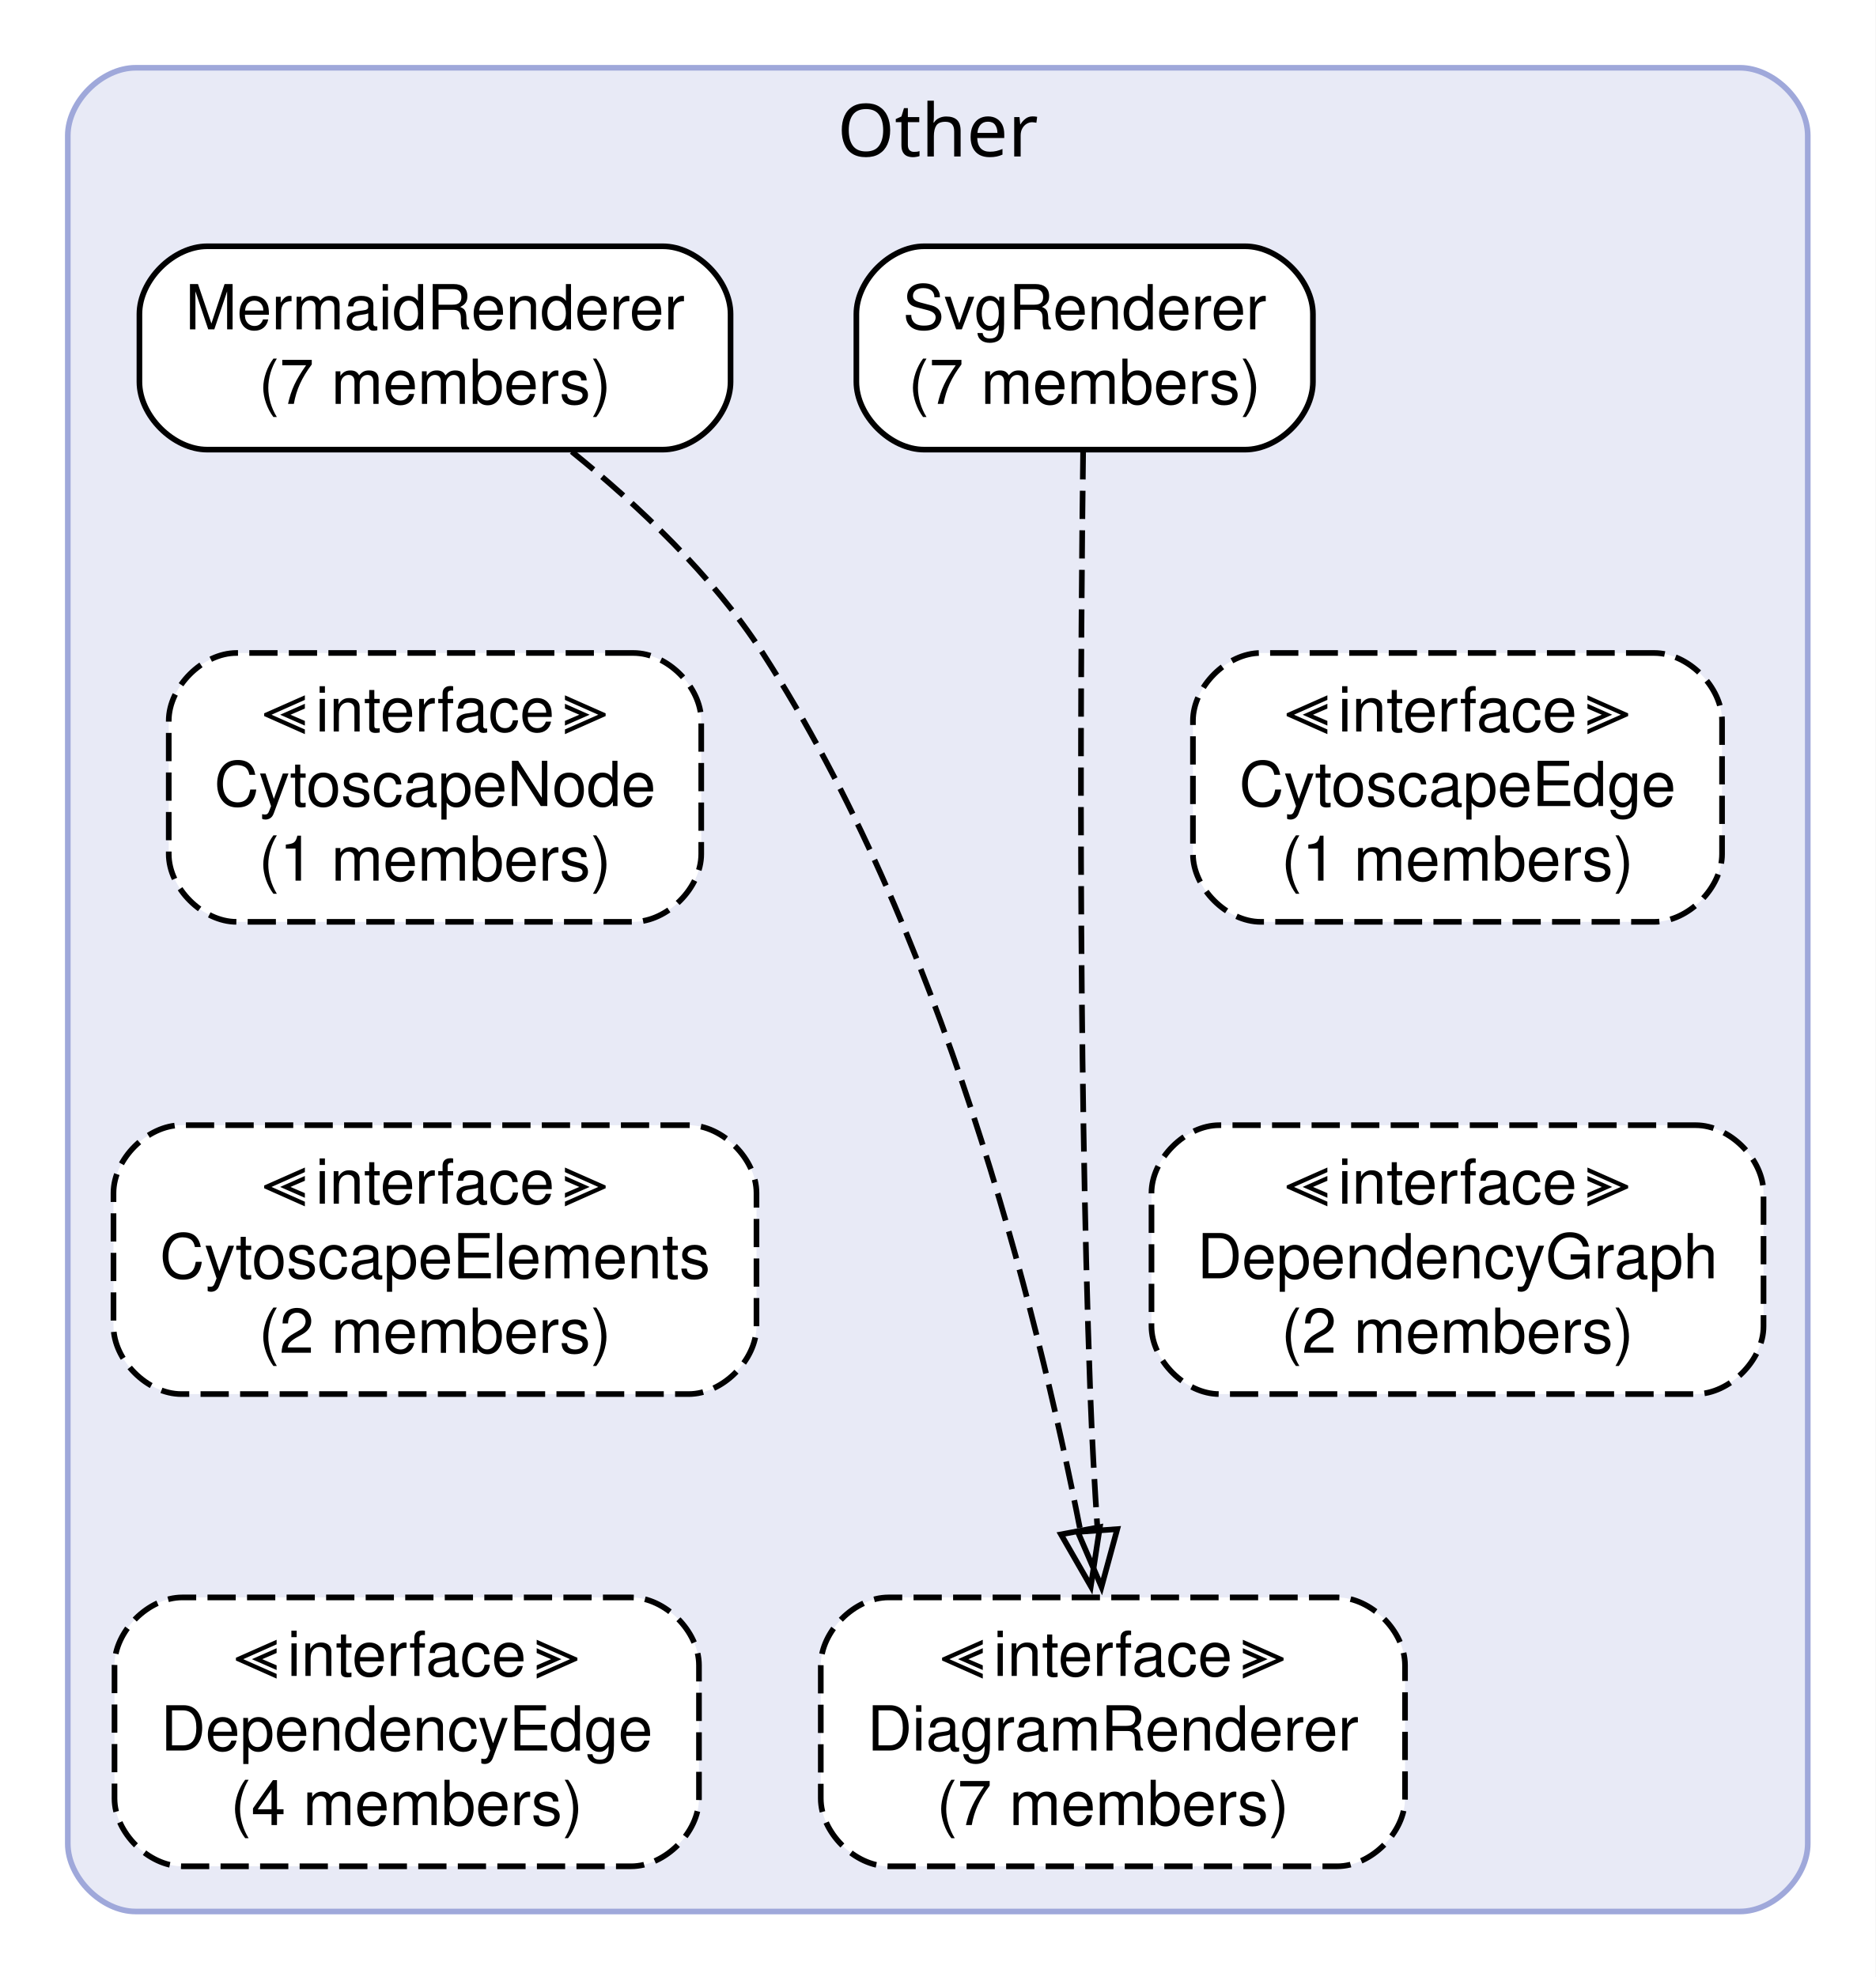
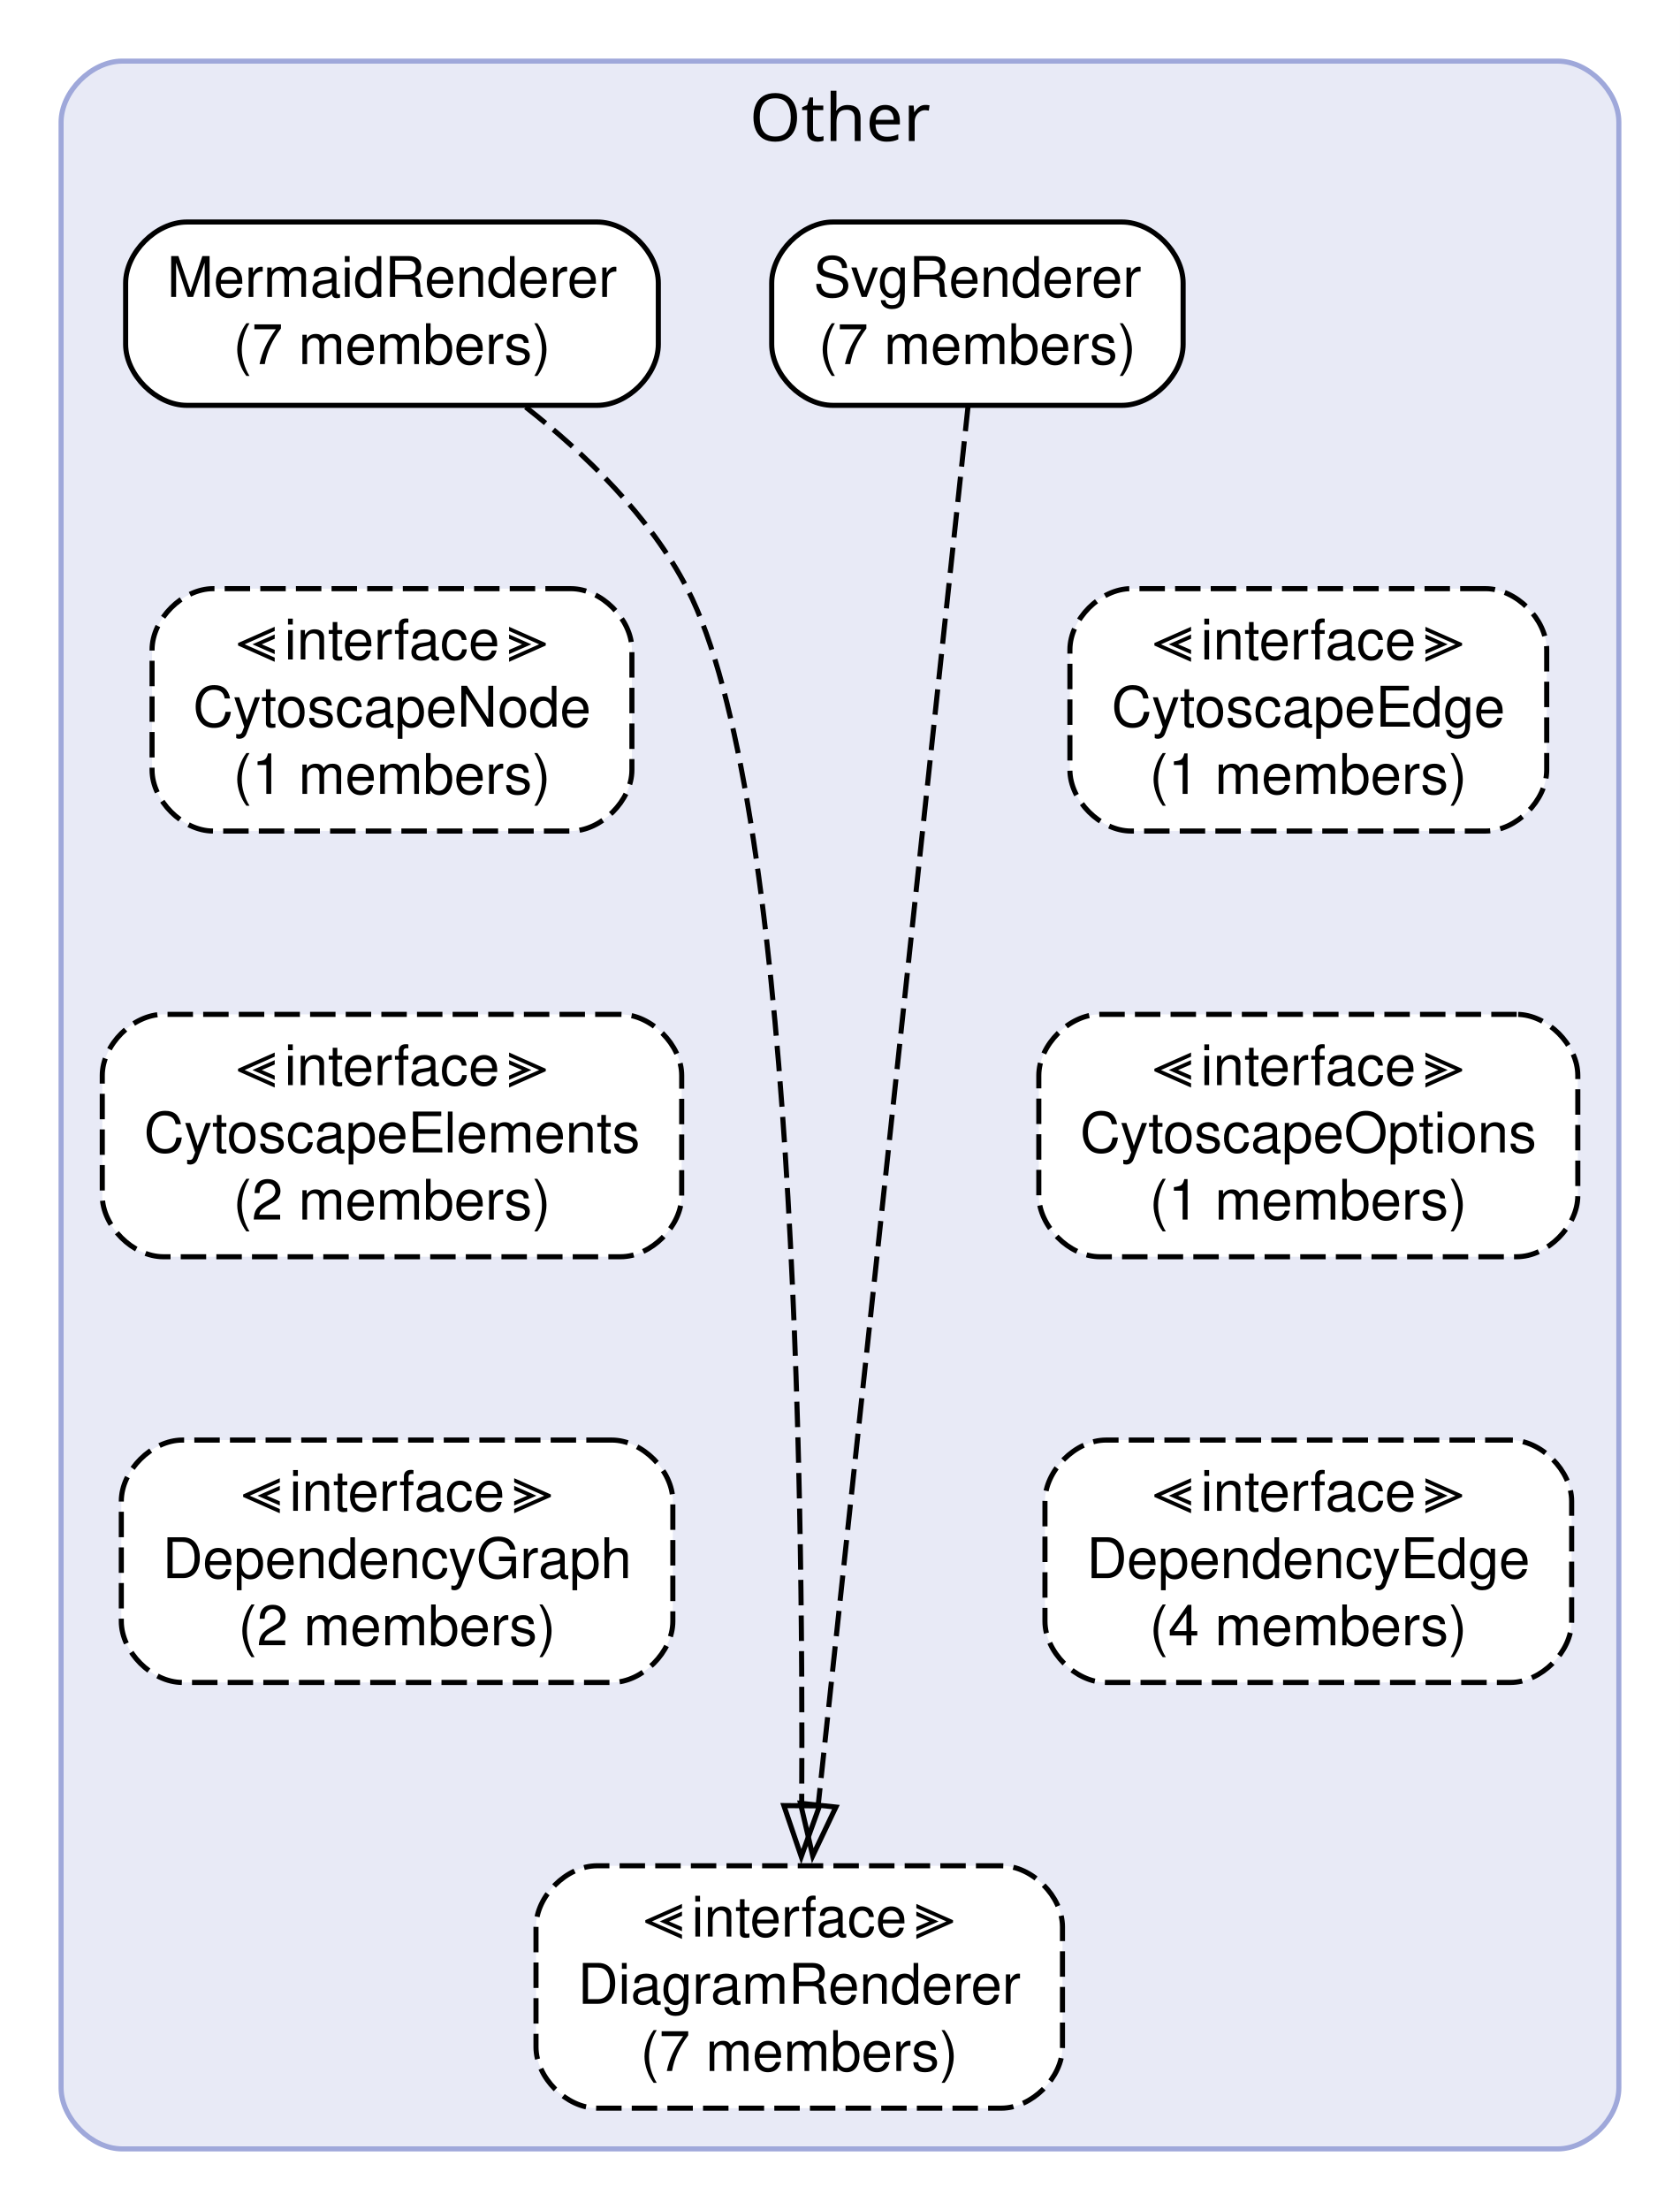
- <svg xmlns="http://www.w3.org/2000/svg" width="332pt" height="350pt" viewBox="0.00 0.00 332.00 350.00">
-   <g id="graph0" class="graph" transform="scale(1 1) rotate(0) translate(4 346.4)">
-     <polygon fill="white" stroke="none" points="-4,4 -4,-346.4 328,-346.4 328,4 -4,4" />
+ <svg xmlns="http://www.w3.org/2000/svg" width="330pt" height="434pt" viewBox="0.00 0.00 330.00 434.00">
+   <g id="graph0" class="graph" transform="scale(1 1) rotate(0) translate(4 430)">
+     <polygon fill="white" stroke="none" points="-4,4 -4,-430 326,-430 326,4 -4,4" />
    <g id="clust1" class="cluster">
-       <path fill="#e8eaf6" stroke="#9fa8da" d="M20,-8C20,-8 304,-8 304,-8 310,-8 316,-14 316,-20 316,-20 316,-322.4 316,-322.4 316,-328.4 310,-334.4 304,-334.4 304,-334.4 20,-334.4 20,-334.4 14,-334.4 8,-328.4 8,-322.4 8,-322.4 8,-20 8,-20 8,-14 14,-8 20,-8" />
-       <text xml:space="preserve" text-anchor="middle" x="162" y="-318.7" font-family="Helvetica Bold" font-size="13.00">Other</text>
+       <path fill="#e8eaf6" stroke="#9fa8da" d="M20,-8C20,-8 302,-8 302,-8 308,-8 314,-14 314,-20 314,-20 314,-406 314,-406 314,-412 308,-418 302,-418 302,-418 20,-418 20,-418 14,-418 8,-412 8,-406 8,-406 8,-20 8,-20 8,-14 14,-8 20,-8" />
+       <text xml:space="preserve" text-anchor="middle" x="161" y="-402.3" font-family="Helvetica Bold" font-size="13.00">Other</text>
    </g>
    <g id="node1" class="node">
-       <path fill="white" stroke="black" d="M113.32,-302.8C113.32,-302.8 32.68,-302.8 32.68,-302.8 26.68,-302.8 20.68,-296.8 20.68,-290.8 20.68,-290.8 20.68,-278.8 20.68,-278.8 20.68,-272.8 26.68,-266.8 32.68,-266.8 32.68,-266.8 113.32,-266.8 113.32,-266.8 119.32,-266.8 125.32,-272.8 125.32,-278.8 125.32,-278.8 125.32,-290.8 125.32,-290.8 125.32,-296.8 119.32,-302.8 113.32,-302.8" />
-       <text xml:space="preserve" text-anchor="middle" x="73" y="-288.1" font-family="Helvetica,sans-Serif" font-size="11.00">MermaidRenderer</text>
-       <text xml:space="preserve" text-anchor="middle" x="73" y="-274.9" font-family="Helvetica,sans-Serif" font-size="11.00">(7 members)</text>
+       <path fill="white" stroke="black" d="M113.32,-386.4C113.32,-386.4 32.68,-386.4 32.68,-386.4 26.68,-386.4 20.68,-380.4 20.68,-374.4 20.68,-374.4 20.68,-362.4 20.68,-362.4 20.68,-356.4 26.68,-350.4 32.68,-350.4 32.68,-350.4 113.32,-350.4 113.32,-350.4 119.32,-350.4 125.32,-356.4 125.32,-362.4 125.32,-362.4 125.32,-374.4 125.32,-374.4 125.32,-380.4 119.32,-386.4 113.32,-386.4" />
+       <text xml:space="preserve" text-anchor="middle" x="73" y="-371.7" font-family="Helvetica,sans-Serif" font-size="11.00">MermaidRenderer</text>
+       <text xml:space="preserve" text-anchor="middle" x="73" y="-358.5" font-family="Helvetica,sans-Serif" font-size="11.00">(7 members)</text>
    </g>
    <g id="node3" class="node">
-       <path fill="white" stroke="black" stroke-dasharray="5,2" d="M108.13,-230.8C108.13,-230.8 37.87,-230.8 37.87,-230.8 31.87,-230.8 25.87,-224.8 25.87,-218.8 25.87,-218.8 25.87,-195.2 25.87,-195.2 25.87,-189.2 31.87,-183.2 37.87,-183.2 37.87,-183.2 108.13,-183.2 108.13,-183.2 114.13,-183.2 120.13,-189.2 120.13,-195.2 120.13,-195.2 120.13,-218.8 120.13,-218.8 120.13,-224.8 114.13,-230.8 108.13,-230.8" />
+       <path fill="white" stroke="black" stroke-dasharray="5,2" d="M108.13,-314.4C108.13,-314.4 37.87,-314.4 37.87,-314.4 31.87,-314.4 25.87,-308.4 25.87,-302.4 25.87,-302.4 25.87,-278.8 25.87,-278.8 25.87,-272.8 31.87,-266.8 37.87,-266.8 37.87,-266.8 108.13,-266.8 108.13,-266.8 114.13,-266.8 120.13,-272.8 120.13,-278.8 120.13,-278.8 120.13,-302.4 120.13,-302.4 120.13,-308.4 114.13,-314.4 108.13,-314.4" />
+       <text xml:space="preserve" text-anchor="middle" x="73" y="-300.5" font-family="Helvetica,sans-Serif" font-size="11.00">≪interface≫</text>
+       <text xml:space="preserve" text-anchor="middle" x="73" y="-287.3" font-family="Helvetica,sans-Serif" font-size="11.00">CytoscapeNode</text>
+       <text xml:space="preserve" text-anchor="middle" x="73" y="-274.1" font-family="Helvetica,sans-Serif" font-size="11.00">(1 members)</text>
+     </g>
+     <g id="node9" class="node">
+       <path fill="white" stroke="black" stroke-dasharray="5,2" d="M192.71,-63.6C192.71,-63.6 113.29,-63.6 113.29,-63.6 107.29,-63.6 101.29,-57.6 101.29,-51.6 101.29,-51.6 101.29,-28 101.29,-28 101.29,-22 107.29,-16 113.29,-16 113.29,-16 192.71,-16 192.71,-16 198.71,-16 204.71,-22 204.71,-28 204.71,-28 204.71,-51.6 204.71,-51.6 204.71,-57.6 198.71,-63.6 192.71,-63.6" />
+       <text xml:space="preserve" text-anchor="middle" x="153" y="-49.7" font-family="Helvetica,sans-Serif" font-size="11.00">≪interface≫</text>
+       <text xml:space="preserve" text-anchor="middle" x="153" y="-36.5" font-family="Helvetica,sans-Serif" font-size="11.00">DiagramRenderer</text>
+       <text xml:space="preserve" text-anchor="middle" x="153" y="-23.3" font-family="Helvetica,sans-Serif" font-size="11.00">(7 members)</text>
+     </g>
+     <g id="edge5" class="edge">
+       <path fill="none" stroke="black" stroke-dasharray="5,2" d="M99.28,-350.05C110.96,-340.88 123.71,-328.59 131,-314.4 151.98,-273.59 153.84,-139.34 153.48,-75.33" />
+       <polygon fill="none" stroke="black" points="156.98,-75.36 153.4,-65.39 149.98,-75.42 156.98,-75.36" />
+     </g>
+     <g id="node2" class="node">
+       <path fill="white" stroke="black" d="M216.41,-386.4C216.41,-386.4 159.59,-386.4 159.59,-386.4 153.59,-386.4 147.59,-380.4 147.59,-374.4 147.59,-374.4 147.59,-362.4 147.59,-362.4 147.59,-356.4 153.59,-350.4 159.59,-350.4 159.59,-350.4 216.41,-350.4 216.41,-350.4 222.41,-350.4 228.41,-356.4 228.41,-362.4 228.41,-362.4 228.41,-374.4 228.41,-374.4 228.41,-380.4 222.41,-386.4 216.41,-386.4" />
+       <text xml:space="preserve" text-anchor="middle" x="188" y="-371.7" font-family="Helvetica,sans-Serif" font-size="11.00">SvgRenderer</text>
+       <text xml:space="preserve" text-anchor="middle" x="188" y="-358.5" font-family="Helvetica,sans-Serif" font-size="11.00">(7 members)</text>
+     </g>
+     <g id="edge6" class="edge">
+       <path fill="none" stroke="black" stroke-dasharray="5,2" d="M186.17,-350.3C180.65,-298.81 164.12,-144.52 156.69,-75.19" />
+       <polygon fill="none" stroke="black" points="160.2,-75.13 155.65,-65.56 153.24,-75.87 160.2,-75.13" />
+     </g>
+     <g id="node5" class="node">
+       <path fill="white" stroke="black" stroke-dasharray="5,2" d="M117.91,-230.8C117.91,-230.8 28.09,-230.8 28.09,-230.8 22.09,-230.8 16.09,-224.8 16.09,-218.8 16.09,-218.8 16.09,-195.2 16.09,-195.2 16.09,-189.2 22.09,-183.2 28.09,-183.2 28.09,-183.2 117.91,-183.2 117.91,-183.2 123.91,-183.2 129.91,-189.2 129.91,-195.2 129.91,-195.2 129.91,-218.8 129.91,-218.8 129.91,-224.8 123.91,-230.8 117.91,-230.8" />
      <text xml:space="preserve" text-anchor="middle" x="73" y="-216.9" font-family="Helvetica,sans-Serif" font-size="11.00">≪interface≫</text>
-       <text xml:space="preserve" text-anchor="middle" x="73" y="-203.7" font-family="Helvetica,sans-Serif" font-size="11.00">CytoscapeNode</text>
-       <text xml:space="preserve" text-anchor="middle" x="73" y="-190.5" font-family="Helvetica,sans-Serif" font-size="11.00">(1 members)</text>
+       <text xml:space="preserve" text-anchor="middle" x="73" y="-203.7" font-family="Helvetica,sans-Serif" font-size="11.00">CytoscapeElements</text>
+       <text xml:space="preserve" text-anchor="middle" x="73" y="-190.5" font-family="Helvetica,sans-Serif" font-size="11.00">(2 members)</text>
+     </g>
+     <g id="node4" class="node">
+       <path fill="white" stroke="black" stroke-dasharray="5,2" d="M287.83,-314.4C287.83,-314.4 218.17,-314.4 218.17,-314.4 212.17,-314.4 206.17,-308.4 206.17,-302.4 206.17,-302.4 206.17,-278.8 206.17,-278.8 206.17,-272.8 212.17,-266.8 218.17,-266.8 218.17,-266.8 287.83,-266.8 287.83,-266.8 293.83,-266.8 299.83,-272.8 299.83,-278.8 299.83,-278.8 299.83,-302.4 299.83,-302.4 299.83,-308.4 293.83,-314.4 287.83,-314.4" />
+       <text xml:space="preserve" text-anchor="middle" x="253" y="-300.5" font-family="Helvetica,sans-Serif" font-size="11.00">≪interface≫</text>
+       <text xml:space="preserve" text-anchor="middle" x="253" y="-287.3" font-family="Helvetica,sans-Serif" font-size="11.00">CytoscapeEdge</text>
+       <text xml:space="preserve" text-anchor="middle" x="253" y="-274.1" font-family="Helvetica,sans-Serif" font-size="11.00">(1 members)</text>
+     </g>
+     <g id="node7" class="node">
+       <path fill="white" stroke="black" stroke-dasharray="5,2" d="M116.17,-147.2C116.17,-147.2 31.83,-147.2 31.83,-147.2 25.83,-147.2 19.83,-141.2 19.83,-135.2 19.83,-135.2 19.83,-111.6 19.83,-111.6 19.83,-105.6 25.83,-99.6 31.83,-99.6 31.83,-99.6 116.17,-99.6 116.17,-99.6 122.17,-99.6 128.17,-105.6 128.17,-111.6 128.17,-111.6 128.17,-135.2 128.17,-135.2 128.17,-141.2 122.17,-147.2 116.17,-147.2" />
+       <text xml:space="preserve" text-anchor="middle" x="74" y="-133.3" font-family="Helvetica,sans-Serif" font-size="11.00">≪interface≫</text>
+       <text xml:space="preserve" text-anchor="middle" x="74" y="-120.1" font-family="Helvetica,sans-Serif" font-size="11.00">DependencyGraph</text>
+       <text xml:space="preserve" text-anchor="middle" x="74" y="-106.9" font-family="Helvetica,sans-Serif" font-size="11.00">(2 members)</text>
+     </g>
+     <g id="node6" class="node">
+       <path fill="white" stroke="black" stroke-dasharray="5,2" d="M293.94,-230.8C293.94,-230.8 212.06,-230.8 212.06,-230.8 206.06,-230.8 200.06,-224.8 200.06,-218.8 200.06,-218.8 200.06,-195.2 200.06,-195.2 200.06,-189.2 206.06,-183.2 212.06,-183.2 212.06,-183.2 293.94,-183.2 293.94,-183.2 299.94,-183.2 305.94,-189.2 305.94,-195.2 305.94,-195.2 305.94,-218.8 305.94,-218.8 305.94,-224.8 299.94,-230.8 293.94,-230.8" />
+       <text xml:space="preserve" text-anchor="middle" x="253" y="-216.9" font-family="Helvetica,sans-Serif" font-size="11.00">≪interface≫</text>
+       <text xml:space="preserve" text-anchor="middle" x="253" y="-203.7" font-family="Helvetica,sans-Serif" font-size="11.00">CytoscapeOptions</text>
+       <text xml:space="preserve" text-anchor="middle" x="253" y="-190.5" font-family="Helvetica,sans-Serif" font-size="11.00">(1 members)</text>
    </g>
    <g id="node8" class="node">
-       <path fill="white" stroke="black" stroke-dasharray="5,2" d="M232.71,-63.6C232.71,-63.6 153.29,-63.6 153.29,-63.6 147.29,-63.6 141.29,-57.6 141.29,-51.6 141.29,-51.6 141.29,-28 141.29,-28 141.29,-22 147.29,-16 153.29,-16 153.29,-16 232.71,-16 232.71,-16 238.71,-16 244.71,-22 244.71,-28 244.71,-28 244.71,-51.6 244.71,-51.6 244.71,-57.6 238.71,-63.6 232.71,-63.6" />
-       <text xml:space="preserve" text-anchor="middle" x="193" y="-49.7" font-family="Helvetica,sans-Serif" font-size="11.00">≪interface≫</text>
-       <text xml:space="preserve" text-anchor="middle" x="193" y="-36.5" font-family="Helvetica,sans-Serif" font-size="11.00">DiagramRenderer</text>
-       <text xml:space="preserve" text-anchor="middle" x="193" y="-23.3" font-family="Helvetica,sans-Serif" font-size="11.00">(7 members)</text>
-     </g>
-     <g id="edge4" class="edge">
-       <path fill="none" stroke="black" stroke-dasharray="5,2" d="M97.2,-266.46C108.83,-257.06 122.13,-244.55 131,-230.8 162.6,-181.81 179.43,-115.28 187.26,-75.34" />
-       <polygon fill="none" stroke="black" points="190.69,-76.05 189.09,-65.58 183.81,-74.76 190.69,-76.05" />
-     </g>
-     <g id="node2" class="node">
-       <path fill="white" stroke="black" d="M216.41,-302.8C216.41,-302.8 159.59,-302.8 159.59,-302.8 153.59,-302.8 147.59,-296.8 147.59,-290.8 147.59,-290.8 147.59,-278.8 147.59,-278.8 147.59,-272.8 153.59,-266.8 159.59,-266.8 159.59,-266.8 216.41,-266.8 216.41,-266.8 222.41,-266.8 228.41,-272.8 228.41,-278.8 228.41,-278.8 228.41,-290.8 228.41,-290.8 228.41,-296.8 222.41,-302.8 216.41,-302.8" />
-       <text xml:space="preserve" text-anchor="middle" x="188" y="-288.1" font-family="Helvetica,sans-Serif" font-size="11.00">SvgRenderer</text>
-       <text xml:space="preserve" text-anchor="middle" x="188" y="-274.9" font-family="Helvetica,sans-Serif" font-size="11.00">(7 members)</text>
-     </g>
-     <g id="edge5" class="edge">
-       <path fill="none" stroke="black" stroke-dasharray="5,2" d="M187.73,-266.52C187.31,-233.89 186.75,-160.96 189,-99.6 189.29,-91.7 189.77,-83.21 190.3,-75.21" />
-       <polygon fill="none" stroke="black" points="193.77,-75.69 190.98,-65.47 186.79,-75.2 193.77,-75.69" />
-     </g>
-     <g id="node5" class="node">
-       <path fill="white" stroke="black" stroke-dasharray="5,2" d="M117.91,-147.2C117.91,-147.2 28.09,-147.2 28.09,-147.2 22.09,-147.2 16.09,-141.2 16.09,-135.2 16.09,-135.2 16.09,-111.6 16.09,-111.6 16.09,-105.6 22.09,-99.6 28.09,-99.6 28.09,-99.6 117.91,-99.6 117.91,-99.6 123.91,-99.6 129.91,-105.6 129.91,-111.6 129.91,-111.6 129.91,-135.2 129.91,-135.2 129.91,-141.2 123.91,-147.2 117.91,-147.2" />
-       <text xml:space="preserve" text-anchor="middle" x="73" y="-133.3" font-family="Helvetica,sans-Serif" font-size="11.00">≪interface≫</text>
-       <text xml:space="preserve" text-anchor="middle" x="73" y="-120.1" font-family="Helvetica,sans-Serif" font-size="11.00">CytoscapeElements</text>
-       <text xml:space="preserve" text-anchor="middle" x="73" y="-106.9" font-family="Helvetica,sans-Serif" font-size="11.00">(2 members)</text>
-     </g>
-     <g id="node4" class="node">
-       <path fill="white" stroke="black" stroke-dasharray="5,2" d="M288.83,-230.8C288.83,-230.8 219.17,-230.8 219.17,-230.8 213.17,-230.8 207.17,-224.8 207.17,-218.8 207.17,-218.8 207.17,-195.2 207.17,-195.2 207.17,-189.2 213.17,-183.2 219.17,-183.2 219.17,-183.2 288.83,-183.2 288.83,-183.2 294.83,-183.2 300.83,-189.2 300.83,-195.2 300.83,-195.2 300.83,-218.8 300.83,-218.8 300.83,-224.8 294.83,-230.8 288.83,-230.8" />
-       <text xml:space="preserve" text-anchor="middle" x="254" y="-216.9" font-family="Helvetica,sans-Serif" font-size="11.00">≪interface≫</text>
-       <text xml:space="preserve" text-anchor="middle" x="254" y="-203.7" font-family="Helvetica,sans-Serif" font-size="11.00">CytoscapeEdge</text>
-       <text xml:space="preserve" text-anchor="middle" x="254" y="-190.5" font-family="Helvetica,sans-Serif" font-size="11.00">(1 members)</text>
-     </g>
-     <g id="node7" class="node">
-       <path fill="white" stroke="black" stroke-dasharray="5,2" d="M107.73,-63.6C107.73,-63.6 28.27,-63.6 28.27,-63.6 22.27,-63.6 16.27,-57.6 16.27,-51.6 16.27,-51.6 16.27,-28 16.27,-28 16.27,-22 22.27,-16 28.27,-16 28.27,-16 107.73,-16 107.73,-16 113.73,-16 119.73,-22 119.73,-28 119.73,-28 119.73,-51.6 119.73,-51.6 119.73,-57.6 113.73,-63.6 107.73,-63.6" />
-       <text xml:space="preserve" text-anchor="middle" x="68" y="-49.7" font-family="Helvetica,sans-Serif" font-size="11.00">≪interface≫</text>
-       <text xml:space="preserve" text-anchor="middle" x="68" y="-36.5" font-family="Helvetica,sans-Serif" font-size="11.00">DependencyEdge</text>
-       <text xml:space="preserve" text-anchor="middle" x="68" y="-23.3" font-family="Helvetica,sans-Serif" font-size="11.00">(4 members)</text>
-     </g>
-     <g id="node6" class="node">
-       <path fill="white" stroke="black" stroke-dasharray="5,2" d="M296.17,-147.2C296.17,-147.2 211.83,-147.2 211.83,-147.2 205.83,-147.2 199.83,-141.2 199.83,-135.2 199.83,-135.2 199.83,-111.6 199.83,-111.6 199.83,-105.6 205.83,-99.6 211.83,-99.6 211.83,-99.6 296.17,-99.6 296.17,-99.6 302.17,-99.6 308.17,-105.6 308.17,-111.6 308.17,-111.6 308.17,-135.2 308.17,-135.2 308.17,-141.2 302.17,-147.2 296.17,-147.2" />
-       <text xml:space="preserve" text-anchor="middle" x="254" y="-133.3" font-family="Helvetica,sans-Serif" font-size="11.00">≪interface≫</text>
-       <text xml:space="preserve" text-anchor="middle" x="254" y="-120.1" font-family="Helvetica,sans-Serif" font-size="11.00">DependencyGraph</text>
-       <text xml:space="preserve" text-anchor="middle" x="254" y="-106.9" font-family="Helvetica,sans-Serif" font-size="11.00">(2 members)</text>
+       <path fill="white" stroke="black" stroke-dasharray="5,2" d="M292.73,-147.2C292.73,-147.2 213.27,-147.2 213.27,-147.2 207.27,-147.2 201.27,-141.2 201.27,-135.2 201.27,-135.2 201.27,-111.6 201.27,-111.6 201.27,-105.6 207.27,-99.6 213.27,-99.6 213.27,-99.6 292.73,-99.6 292.73,-99.6 298.73,-99.6 304.73,-105.6 304.73,-111.6 304.73,-111.6 304.73,-135.2 304.73,-135.2 304.73,-141.2 298.73,-147.2 292.73,-147.2" />
+       <text xml:space="preserve" text-anchor="middle" x="253" y="-133.3" font-family="Helvetica,sans-Serif" font-size="11.00">≪interface≫</text>
+       <text xml:space="preserve" text-anchor="middle" x="253" y="-120.1" font-family="Helvetica,sans-Serif" font-size="11.00">DependencyEdge</text>
+       <text xml:space="preserve" text-anchor="middle" x="253" y="-106.9" font-family="Helvetica,sans-Serif" font-size="11.00">(4 members)</text>
    </g>
  </g>
</svg>
